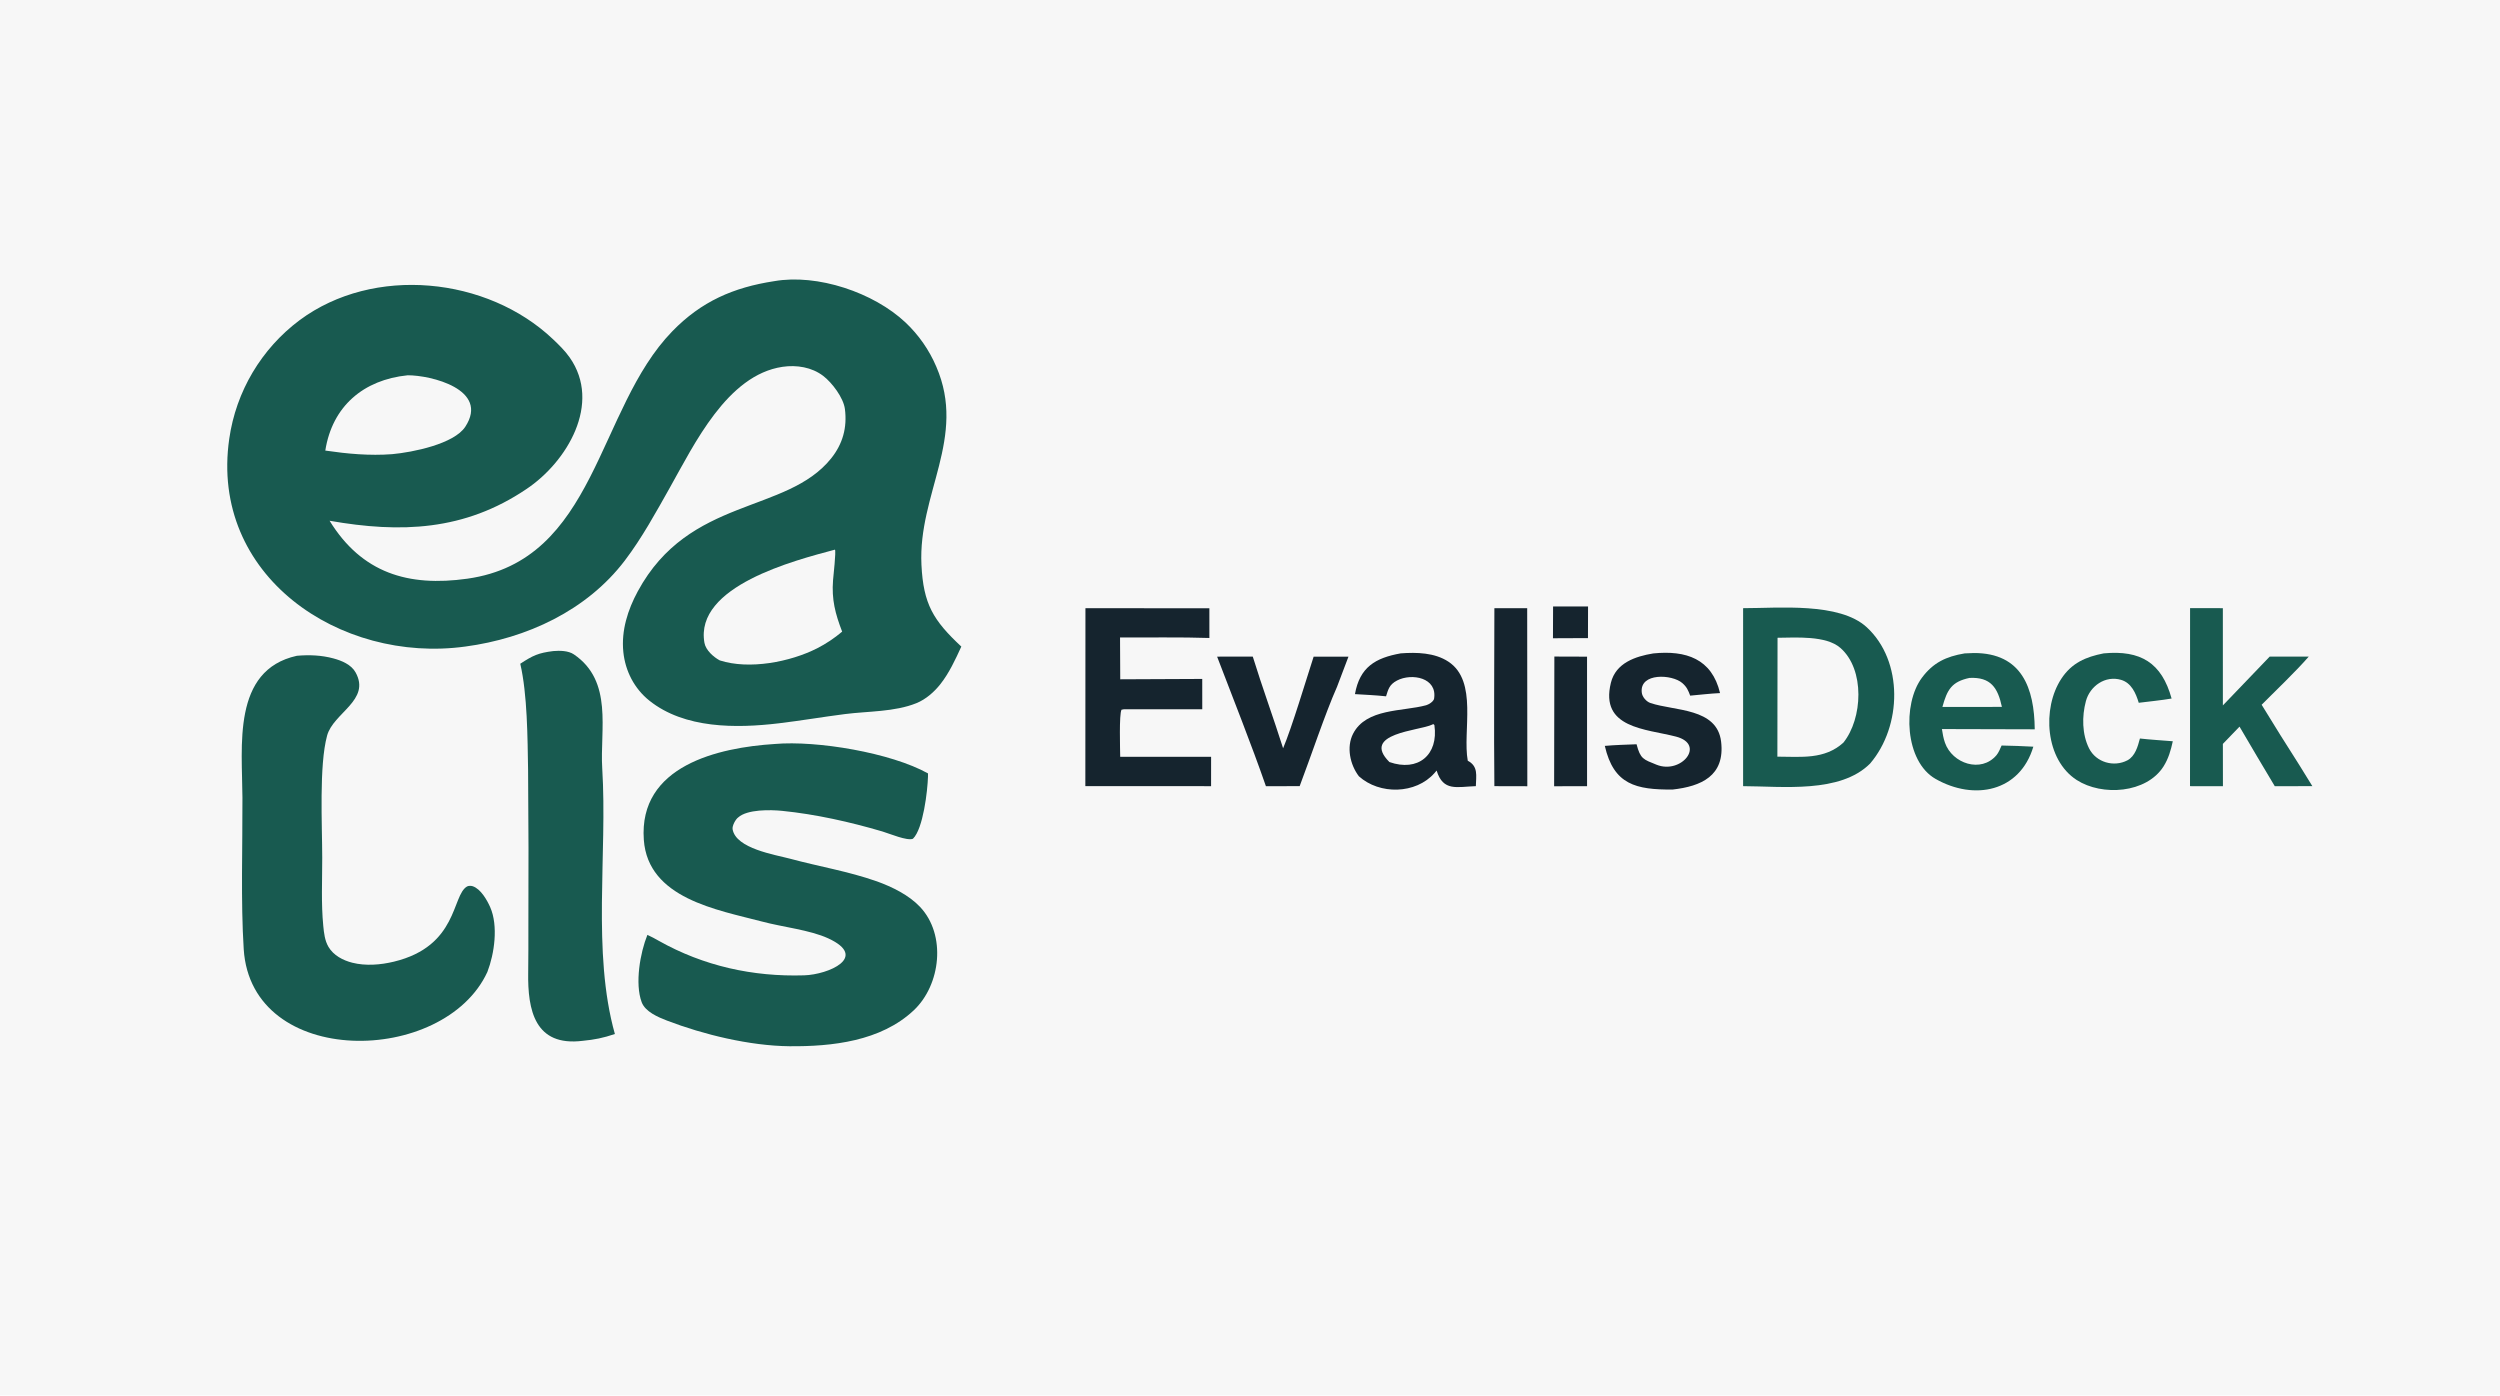
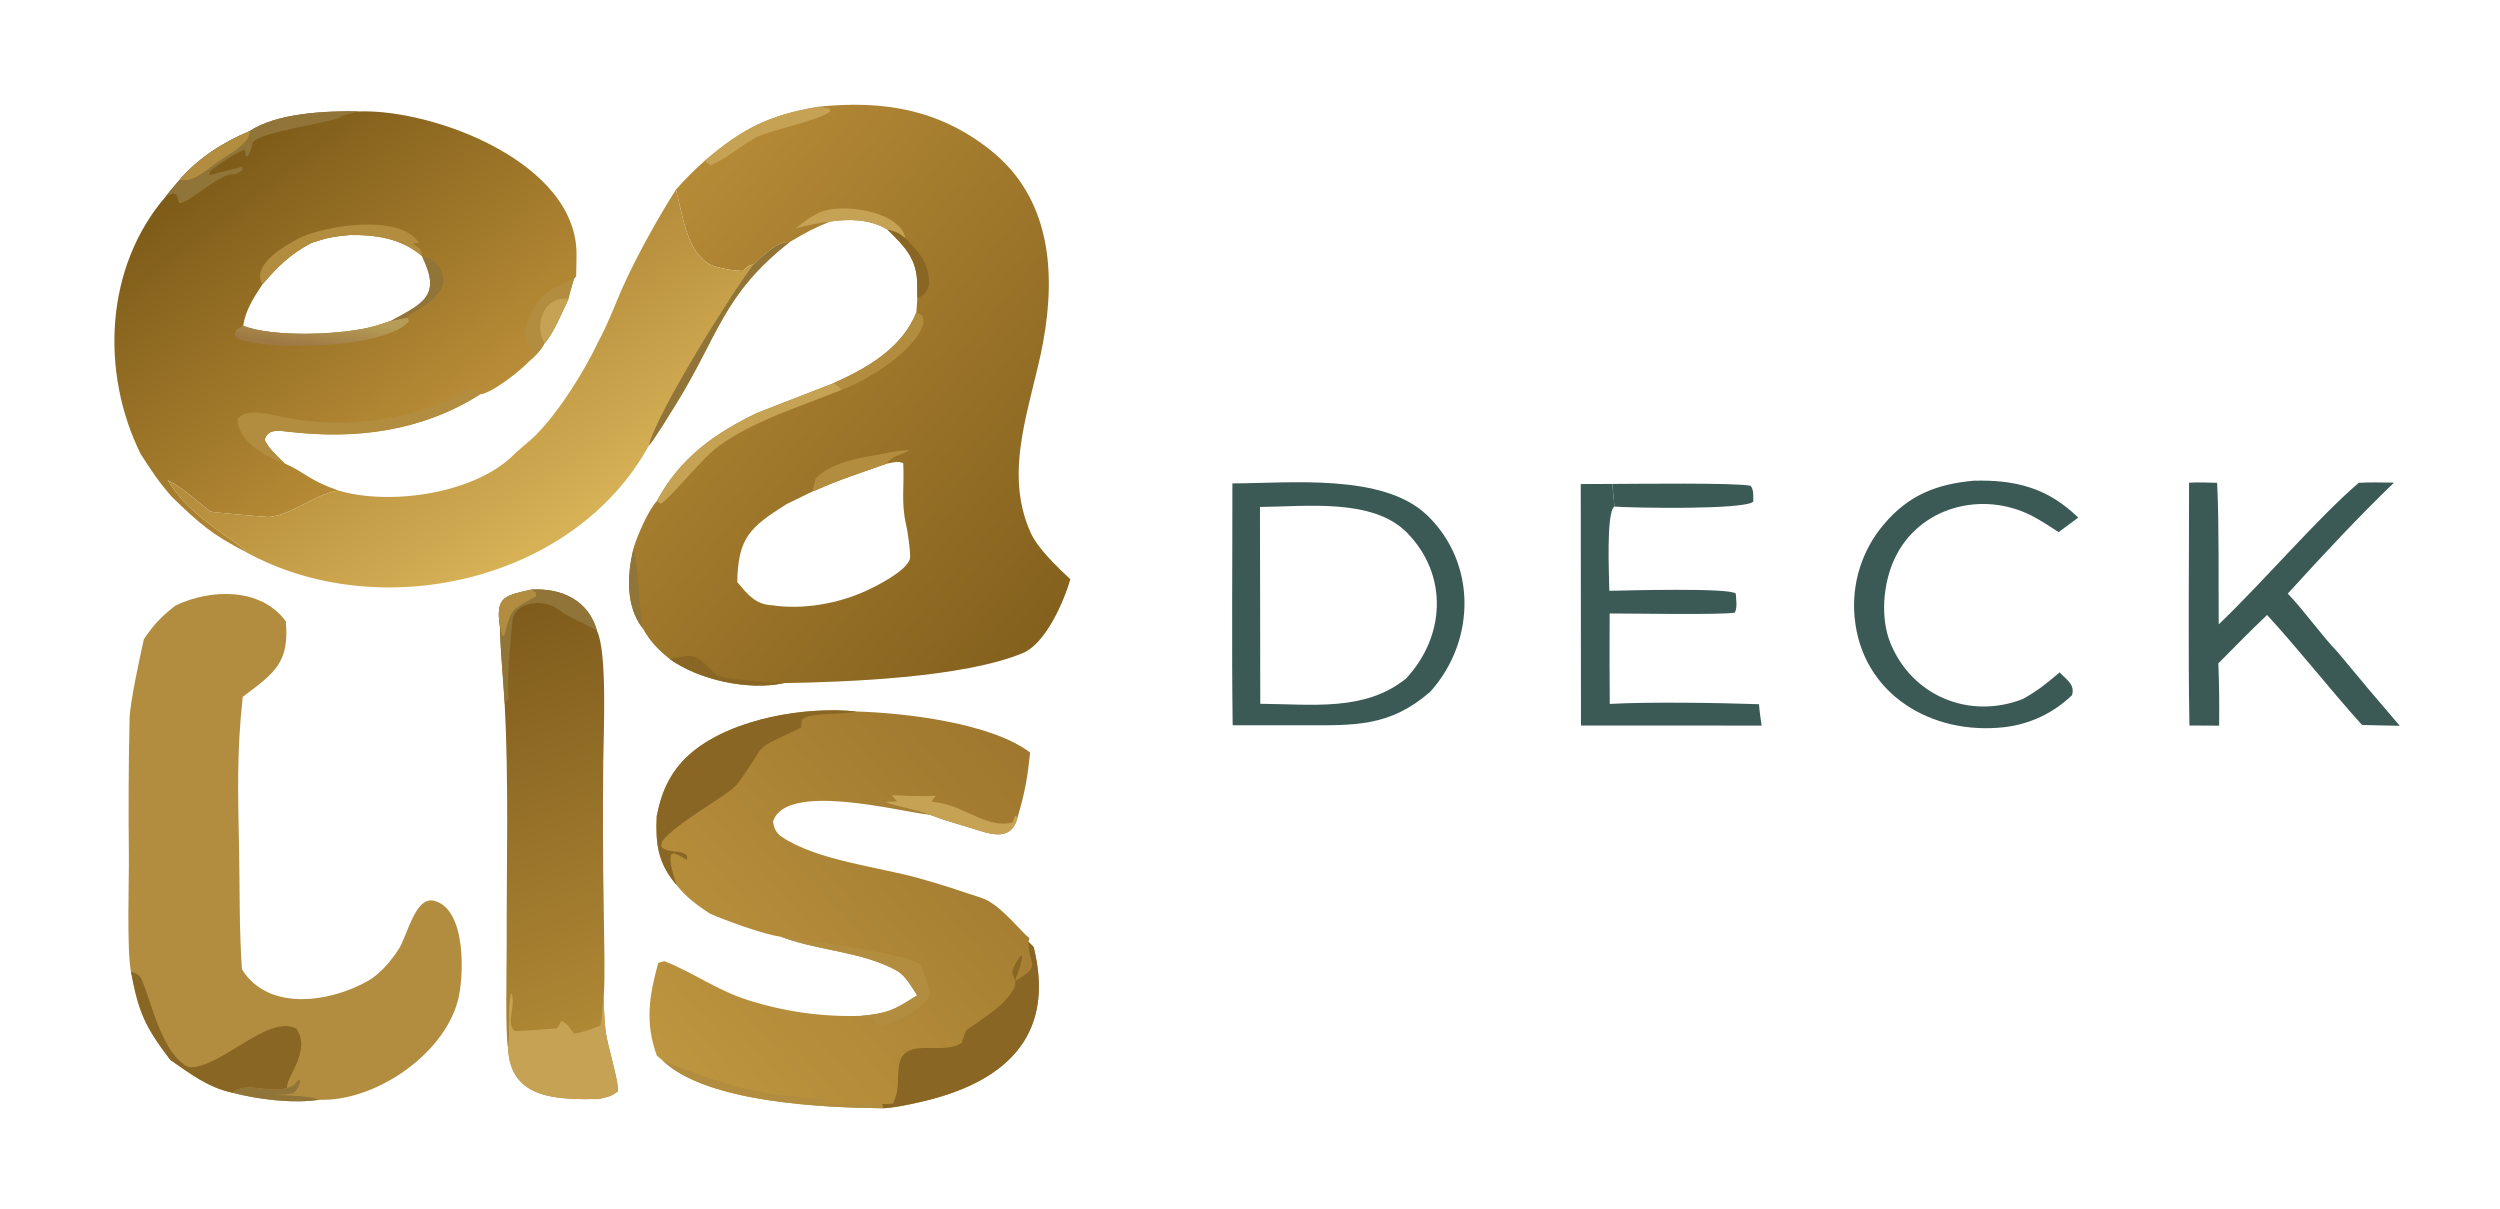
- <svg xmlns="http://www.w3.org/2000/svg" width="1376" height="768" viewBox="0 0 1376 768">
-   <path fill="#F7F7F7" d="M0 0L1376 0L1376 768L0 768L0 0Z" />
-   <path fill="#185A50" d="M426.093 154.758C449.904 150.573 480.915 160.989 498.432 177.531C505.675 184.373 511.428 192.636 515.331 201.804C532.223 240.834 505.248 271.713 507.165 310.892C508.225 332.562 513.653 341.433 529.111 355.872C525.881 362.936 522.434 370.409 517.604 376.533C514.187 380.866 509.553 384.937 504.388 387.024C492.392 391.871 477.847 391.4 465.111 393.022C452.92 394.576 440.794 396.665 428.592 398.118C405.293 400.895 376.781 401.14 357.393 385.62C349.116 378.994 344.133 369.303 343.075 358.792C341.895 347.061 345.514 335.655 351.048 325.445C379.361 273.211 432.878 282.951 457.461 252.306C463.873 244.314 466.335 235.279 465.042 225.147C464.243 218.883 457.928 210.592 453.111 206.909C446.806 202.089 438.449 200.758 430.719 201.898C400.22 206.397 382.096 244.618 368.627 268.508C360.966 282.096 353.319 296.144 343.857 308.58C322.926 336.088 289.811 351.362 256.146 355.858C187.098 365.378 115.314 316.893 126.178 241.513C129.903 215.462 143.844 191.965 164.922 176.211C205.724 145.926 268.18 152.373 304.366 186.709C307.659 189.833 310.935 193.019 313.548 196.738C331.335 222.066 312.057 254.288 289.76 269.168C255.652 292.214 220.537 293.492 181.402 286.62C199.149 315.433 224.707 323.09 257.196 318.514C328.466 308.476 328.28 225.308 370.026 182.353C386.043 165.873 403.67 158.205 426.093 154.758Z" />
-   <path fill="#F7F7F7" d="M459.567 302.525C460.228 303.618 458.7 316.863 458.509 319.334C457.678 330.051 459.742 337.825 463.519 347.646C459.299 351.229 454.679 354.311 449.75 356.831C434.913 364.356 412.363 368.727 396.14 363.476C392.643 361.581 388.44 357.841 387.722 353.809C382.16 322.581 437.37 308.456 459.567 302.525Z" />
-   <path fill="#F7F7F7" d="M224.401 206.555C236.902 206.505 269.623 214.243 256.082 234.903C249.905 244.328 227.249 248.94 215.84 249.972C203.467 250.919 191.279 249.789 179.047 247.997C182.861 223.659 200.013 209.011 224.401 206.555Z" />
-   <path fill="#185A50" d="M426.426 409.488C449.673 407.475 490.427 414.324 510.774 425.685C510.782 426.291 510.777 426.896 510.761 427.501C510.545 435.119 508.138 456.227 502.485 461.649C499.329 462.981 489.555 458.79 485.678 457.647C467.91 452.407 448.91 448.147 430.483 446.295C423.96 445.64 411.28 445.423 406.287 449.924C404.855 450.932 402.902 454.522 403.223 456.426C405.025 467.109 426.793 470.463 434.898 472.646C451.33 477.073 466.765 479.534 482.69 485.117C491.069 488.169 500.186 492.593 506.386 499.147C520.966 514.562 517.789 542.093 502.939 556.071C484.817 573.128 457.877 576.062 434.435 575.847C412.762 575.624 387.285 569.476 367.121 561.738C362.132 559.823 355.125 556.835 353.176 551.601C349.361 541.358 352.343 524.403 356.331 514.558C358.369 515.447 360.636 516.72 362.583 517.817C387.263 531.698 414.374 537.696 442.612 536.825C455.911 536.414 478.275 526.83 455.894 516.487C445.78 511.814 430.578 510.242 419.412 507.217C394.724 500.751 356.67 494.485 354.359 462.259C351.431 421.43 395.356 411.458 426.426 409.488Z" />
-   <path fill="#185A50" d="M163.385 360.943C170.194 360.348 176.92 360.603 183.54 362.395C188.056 363.618 193.296 365.759 195.696 370.066C204.238 385.391 183.437 392.311 180.028 404.901C175.572 421.357 177.33 454.051 177.355 472.057C177.373 484.45 176.719 497.284 177.929 509.599C178.316 513.535 178.752 517.697 180.798 521.164C183.561 525.847 188.766 528.585 193.889 529.877C201.294 531.747 209.454 531.079 216.829 529.291C252.243 520.71 248.598 492.756 257.062 487.922C257.881 487.454 259.345 487.487 260.213 487.785C264.62 489.294 268.072 495.375 269.82 499.349C274.304 509.544 272.142 524.908 268.248 534.963C244.452 586.631 138.341 588.329 134.143 522.439C132.48 496.32 133.54 465.566 133.44 439.07C133.334 410.736 127.585 368.857 163.385 360.943Z" />
-   <path fill="#185A50" d="M304.467 358.355C308.064 358.038 312.768 358.086 315.854 360.166C337.624 374.955 330.15 401.671 331.469 422.896C334.385 469.841 325.775 524.037 338.43 569.121C331.915 571.305 327.417 572.218 320.669 572.873C294.42 576.111 290.359 556.092 290.724 535.196C290.87 526.853 290.799 518.042 290.82 509.651C290.966 481.009 290.913 452.366 290.659 423.724C290.357 406.191 290.282 382.133 286.355 365.324C293.376 360.722 296.331 359.382 304.467 358.355Z" />
-   <path fill="#185A50" d="M959.407 334.741C978.83 334.758 1012.41 331.376 1027.45 345.231C1047.72 363.906 1046.9 399.699 1029.29 420.272C1012.82 436.771 981.116 432.769 959.403 432.7L959.407 334.741Z" />
-   <path fill="#F7F7F7" d="M978.359 351.03C988.439 350.942 1005.02 349.704 1012.91 356.578C1026.6 368.492 1025.22 395.543 1014.59 408.761C1004.24 418.124 991.464 416.516 978.27 416.462L978.359 351.03Z" />
-   <path fill="#15242E" d="M597.426 334.742L665.641 334.805L665.647 351.148C650.14 350.606 632.158 350.961 616.469 350.87L616.582 373.89L661.714 373.683L661.728 390.39L618.629 390.375L617.284 390.631C615.9 393.061 616.523 412.473 616.559 416.546L666.593 416.539L666.58 432.706L597.376 432.693L597.426 334.742Z" />
-   <path fill="#15242E" d="M770.975 359.61C779.723 358.97 789.635 359.191 797.202 364.181C813.62 375.009 804.882 402.427 807.861 418.714C813.731 421.803 812.453 426.894 812.306 432.698C801.931 433.024 794.333 435.849 790.717 424.114C790.331 424.579 789.939 425.039 789.54 425.493C779.27 437.164 759.335 437.536 747.911 427.247C743.072 420.861 740.952 411.175 744.759 403.803C752.004 389.773 771.999 391.686 784.927 388.169C786.357 387.78 788.808 386.276 789.3 384.684C791.306 372.942 776.964 370.329 768.921 374.557C764.573 376.843 764.09 379.515 762.878 383.251C757.248 382.651 751.434 382.381 745.768 382.046C748.378 367.226 757.007 362.094 770.975 359.61Z" />
-   <path fill="#F7F7F7" d="M788.872 398.526L789.488 399.055C791.88 415.61 780.401 424.949 764.737 419.433C748.821 403.563 781.179 402.252 788.248 398.835L788.872 398.526Z" />
-   <path fill="#185A50" d="M1081.34 359.631C1083.04 359.514 1084.73 359.446 1086.43 359.427C1112.88 359.37 1119.71 378.799 1119.92 401.414L1068.83 401.277C1069.25 403.9 1069.63 406.31 1070.52 408.822C1074.53 420.266 1090.41 425.675 1098.88 415.633C1100.03 414.268 1100.96 411.981 1101.68 410.333L1110.43 410.574L1119.15 410.975C1111.72 435.845 1086.6 440.797 1065.35 428.72C1048.39 419.08 1047.02 387.486 1057.83 373.019C1064.03 364.709 1071.12 361.348 1081.34 359.631Z" />
-   <path fill="#F7F7F7" d="M1083.99 373.131C1095.78 372.535 1099.6 378.619 1101.85 389.077L1088.96 389.08L1069.11 389.082C1071.71 379.67 1074.11 375.241 1083.99 373.131Z" />
-   <path fill="#185A50" d="M1205.42 334.705L1223.46 334.738L1223.47 388.256L1249.23 361.405L1270.74 361.391C1263.55 369.646 1252.72 379.941 1244.81 387.895C1251.58 399 1258.48 410.032 1265.49 420.989L1272.72 432.693L1252.04 432.726C1245.51 421.832 1239.04 410.903 1232.63 399.939L1223.47 409.439L1223.5 432.742L1205.38 432.704L1205.42 334.705Z" />
-   <path fill="#15242E" d="M909.941 359.649C927.914 357.831 942.213 362.51 946.714 381.473C941.572 381.713 935.483 382.413 930.284 382.88C929.156 379.957 928.481 378.163 925.918 375.938C920.332 371.091 902.494 370.153 903.618 381.045C903.793 383.488 906.094 386.166 908.414 386.947C921.639 391.415 945.096 389.502 947.303 408.232C949.524 427.087 936.289 432.808 920.587 434.567C900.504 434.686 888.181 431.939 883.288 410.538C888.871 410.015 895.111 409.88 900.763 409.644C902.892 417.811 904.545 417.973 911.725 420.889C925.302 426.403 939.063 409.753 922.453 405.424C905.977 401.13 880.414 400.947 886.64 375.779C889.343 364.852 900.167 361.249 909.941 359.649Z" />
-   <path fill="#185A50" d="M1157.85 359.62C1178.19 357.706 1189.81 364.762 1195.25 384.47C1189.69 385.427 1182.85 386.105 1177.17 386.815C1175.56 381.509 1173.11 375.87 1167.45 374.194C1158.79 371.632 1150.32 377.572 1148.08 385.901C1145.83 394.266 1145.95 404.151 1149.81 411.88C1153.69 419.636 1163.46 422.404 1170.95 418.471C1175.17 416.205 1176.64 410.916 1177.81 406.473C1183.53 407.126 1190.12 407.51 1195.91 407.989C1194.81 412.982 1193.58 417.418 1190.82 421.819C1181.41 436.696 1156.95 438.309 1143.01 429.309C1125.68 418.12 1123.82 389.871 1134.58 373.54C1140.28 364.878 1147.99 361.552 1157.85 359.62Z" />
-   <path fill="#15242E" d="M669.898 361.412L689.527 361.387C694.72 378.241 700.882 394.983 706.222 411.857C711.119 400.225 718.904 374.121 723.026 361.421L742.19 361.438L735.864 378.111C729.544 392.28 721.25 417.142 715.338 432.685L696.766 432.74C688.778 409.704 678.604 384.261 669.898 361.412Z" />
-   <path fill="#15242E" d="M822.51 334.748L840.568 334.739L840.641 432.745L822.503 432.701C822.171 400.285 822.505 367.214 822.51 334.748Z" />
-   <path fill="#15242E" d="M855.521 361.366L873.509 361.426L873.519 432.708L855.393 432.754L855.521 361.366Z" />
-   <path fill="#15242E" d="M854.816 333.78L874.063 333.803C874.083 339.606 874.068 345.409 874.017 351.211L854.749 351.296L854.816 333.78Z" />
+ <svg xmlns="http://www.w3.org/2000/svg" width="600" height="290" viewBox="0 0 599.56 289.82">
+   <defs>
+     <linearGradient id="gradient_0" gradientUnits="userSpaceOnUse" x1="629.083" y1="449.851" x2="525.98" y2="364.621">
+       <stop offset="0" stop-color="#84611D" />
+       <stop offset="1" stop-color="#B58A37" />
+     </linearGradient>
+   </defs>
+   <defs>
+     <linearGradient id="gradient_1" gradientUnits="userSpaceOnUse" x1="426.208" y1="343.817" x2="476.742" y2="409.951">
+       <stop offset="0" stop-color="#7D5B18" />
+       <stop offset="1" stop-color="#B88C37" />
+     </linearGradient>
+   </defs>
+   <defs>
+     <linearGradient id="gradient_2" gradientUnits="userSpaceOnUse" x1="448.976" y1="382.153" x2="447.945" y2="389.41">
+       <stop offset="0" stop-color="#B69C56" />
+       <stop offset="1" stop-color="#9E7944" />
+     </linearGradient>
+   </defs>
+   <defs>
+     <linearGradient id="gradient_3" gradientUnits="userSpaceOnUse" x1="618.298" y1="486.222" x2="535.009" y2="561.336">
+       <stop offset="0" stop-color="#9F772E" />
+       <stop offset="1" stop-color="#BD953F" />
+     </linearGradient>
+   </defs>
+   <defs>
+     <linearGradient id="gradient_4" gradientUnits="userSpaceOnUse" x1="478.761" y1="388.928" x2="506.903" y2="433.69">
+       <stop offset="0" stop-color="#B68D3C" />
+       <stop offset="1" stop-color="#D6B156" />
+     </linearGradient>
+   </defs>
+   <defs>
+     <linearGradient id="gradient_5" gradientUnits="userSpaceOnUse" x1="486.702" y1="455.976" x2="523.19" y2="549.816">
+       <stop offset="0" stop-color="#7F5B1C" />
+       <stop offset="1" stop-color="#AF8835" />
+     </linearGradient>
+   </defs>
+   <g transform="translate(-373.647 -306.211) scale(1)">
+     <path fill="url(#gradient_0)" d="M569.883 331.818C585.277 330.211 598.784 332.363 611.183 342.224C625.512 353.621 626.915 371.276 623.822 388.204C621.095 403.131 614.043 418.85 620.779 433.886C622.501 437.788 627.231 442.218 630.328 445.142C628.702 450.882 624.268 460.614 619.011 462.819C604.754 468.797 576.465 469.801 561.644 470.053C553.175 471.909 541.294 469.315 534.261 464.291C531.475 462.038 529.572 460.133 527.81 456.976C523.618 451.571 524.053 444.113 525.531 437.85C526.321 434.998 529.109 428.552 531.132 426.431C536.673 416.107 545.011 410.113 555.383 405.176L573.568 398.113C581.668 394.443 589.938 389.77 593.404 381.139L593.638 377.672L593.598 374.341C593.592 368.25 590.508 365.237 586.461 361.268C582.457 358.8 577.246 358.65 572.7 359.353C568.65 360.995 566.841 362.006 563.043 364.247C559.773 364.253 556.852 367.45 554.313 369.661C553.065 369.799 552.978 370.215 551.808 371.171C550.266 371.286 545.409 370.456 543.999 369.695C538.313 366.626 537.351 357.849 535.737 351.677C538.229 348.94 539.846 347.243 542.609 344.808C551.571 337.121 558.041 333.81 569.883 331.818ZM568.475 424.095L562.224 427.148C553.397 432.737 550.675 435.189 550.438 445.822C552.896 448.698 554.707 451.207 558.839 451.386C566.002 452.493 574.557 451.014 581.129 448.015C583.56 446.931 590.981 443.245 591.852 440.272C592.132 439.316 591.317 433.592 590.959 432.118C589.692 426.898 590.557 422.469 590.252 417.312C589.039 416.692 587.713 417.171 586.277 417.431C581.017 419.276 574.324 421.478 569.368 423.746L568.475 424.095Z" />
+     <path fill="#C6A255" d="M573.568 398.113C574.655 398.832 574.731 398.72 575.516 399.678C565.38 403.848 555.115 406.777 546.22 413.031C542.053 415.96 534.218 426.003 532.082 427.004L531.132 426.431C536.673 416.107 545.011 410.113 555.383 405.176L573.568 398.113Z" />
+     <path fill="#C6A255" d="M542.609 344.808C551.571 337.121 558.041 333.81 569.883 331.818L572.536 332.269L572.758 332.924C570.277 334.991 558.961 337.349 555.388 338.957C552.439 340.284 546.766 345.078 544.003 345.805L542.609 344.808Z" />
+     <path fill="#B28D3F" d="M593.404 381.139C595.144 382.082 594.599 381.394 595.165 383.214C594.202 389.765 581.376 397.64 575.516 399.678C574.731 398.72 574.655 398.832 573.568 398.113C581.668 394.443 589.938 389.77 593.404 381.139Z" />
+     <path fill="#C6A255" d="M564.519 360.951C566.437 359.369 567.62 358.452 569.897 357.307C575.016 354.732 589.395 356.64 590.794 363.369C588.941 361.925 588.773 361.933 586.461 361.268C582.457 358.8 577.246 358.65 572.7 359.353C569.7 359.682 567.449 360.256 564.519 360.951Z" />
+     <path fill="#896623" d="M534.261 464.291C541.194 462.617 540.744 463.751 545.331 468.022C546.762 469.354 559.518 469.834 561.644 470.053C553.175 471.909 541.294 469.315 534.261 464.291Z" />
+     <path fill="#896623" d="M586.461 361.268C588.773 361.933 588.941 361.925 590.794 363.369C593.687 366.601 595.954 368.213 596.455 373.279C596.652 375.268 595.556 377.187 593.638 377.672L593.598 374.341C593.592 368.25 590.508 365.237 586.461 361.268Z" />
+     <path fill="#917438" d="M525.531 437.85C526.773 440.891 526.753 451.459 527.81 456.976C523.618 451.571 524.053 444.113 525.531 437.85Z" />
+     <path fill="#B28D3F" d="M568.475 424.095C568.643 423.574 569.1 421.146 569.385 420.858C572.373 417.836 577.469 416.45 581.609 415.739C584.779 415.194 588.36 414.315 591.545 414.15C591.069 415.088 587.903 415.137 586.277 417.431C581.017 419.276 574.324 421.478 569.368 423.746L568.475 424.095Z" />
+     <path fill="url(#gradient_1)" d="M459.62 332.939C477.581 332.277 512.242 345.237 511.893 367.507C511.867 369.18 511.863 370.841 511.804 372.513L511.254 373.155C510.985 374.12 510.085 377.064 509.957 377.889C508.589 380.772 506.191 386.499 504.221 388.52C503.369 390.263 502.062 391.507 500.588 392.799C498.459 395.154 491.72 400.45 488.688 400.835C474.735 409.674 458.882 411.667 442.775 409.758C440.368 409.472 437.864 409.06 437.103 411.681C438.006 413.828 440.177 415.629 441.9 417.368C447.076 419.697 447.58 421.341 454.808 423.871C449.063 424.744 443.651 429.777 438.059 430.209C437.495 430.252 424.379 429.091 424.123 428.904C420.403 426.177 418.228 423.635 413.8 421.354C417.719 427.477 421.591 430.248 427.464 434.542C428.921 435.607 431.719 437.288 432.634 438.643C424.468 434.423 421.565 431.924 414.837 425.378C411.542 421.606 410.101 419.356 407.341 415.081C397.647 395.438 398.762 370.16 413.465 353.227C414.344 352.042 415.661 350.563 416.64 349.402C421.128 344.17 427.118 340.331 433.433 337.696C439.942 333.285 452.055 332.778 459.62 332.939ZM436.566 374.395C434.533 377.498 432.514 380.556 431.941 384.328C438.793 387.177 456.283 386.621 463.829 384.319L467.375 383.175C475.25 378.904 479.428 377.138 474.92 367.833L474.762 367.586C469.872 363.391 463.758 362.491 457.568 362.579C453.525 362.954 452.285 363.171 448.344 364.463C443.199 367.178 440.414 369.958 436.566 374.395Z" />
+     <path fill="#B28D3F" d="M441.9 417.368C437.568 416.117 430.358 411.692 430.614 406.679C432.977 403.897 438.658 405.689 441.716 406.304C456.39 409.255 472.604 407.145 485.757 399.879C486.74 399.337 487.87 400.333 488.688 400.835C474.735 409.674 458.882 411.667 442.775 409.758C440.368 409.472 437.864 409.06 437.103 411.681C438.006 413.828 440.177 415.629 441.9 417.368Z" />
+     <path fill="#917438" d="M433.433 337.696C439.942 333.285 452.055 332.778 459.62 332.939C458.895 333.15 455.4 334.003 455.059 334.282L455.494 334.357C450.1 336.138 436.109 337.918 434.273 340.313C433.909 341.682 433.786 342.441 433.06 343.684L432.598 343.658L432.363 342.172C430.499 342.605 425.452 345.953 423.96 347.34L423.391 346.966C421.129 348.495 419.411 349.862 416.64 349.402C421.128 344.17 427.118 340.331 433.433 337.696Z" />
+     <path fill="#B28D3F" d="M416.64 349.402C421.128 344.17 427.118 340.331 433.433 337.696C433.941 341.116 425.887 344.283 423.391 346.966C421.129 348.495 419.411 349.862 416.64 349.402Z" />
+     <path fill="#B28D3F" d="M500.588 392.799C500.916 391.445 501.451 390.471 500.524 389.162C497.468 384.842 503.105 376.086 507.528 374.81C509.106 374.355 509.944 373.341 511.254 373.155C510.985 374.12 510.085 377.064 509.957 377.889C508.589 380.772 506.191 386.499 504.221 388.52C503.369 390.263 502.062 391.507 500.588 392.799Z" />
+     <path fill="#C6A255" d="M504.221 388.52C501.755 384.62 503.695 377.169 509.957 377.889C508.589 380.772 506.191 386.499 504.221 388.52Z" />
+     <path fill="#917438" d="M423.96 347.34L423.9 348.234C425.936 347.577 430.58 346.649 431.688 346.141L431.851 346.888C431.129 347.64 430.2 348.044 429.212 348.051C426.068 348.072 418.394 355.332 416.576 354.923C415.971 353.147 416.427 353.398 415.311 352.535L413.465 353.227C414.344 352.042 415.661 350.563 416.64 349.402C419.411 349.862 421.129 348.495 423.391 346.966L423.96 347.34Z" />
+     <path fill="url(#gradient_2)" d="M471.451 382.336L471.652 383.296C466.076 389.867 437.816 390.47 430.579 387.342L429.88 386.489C430.334 385.014 430.295 385.432 431.941 384.328C438.793 387.177 456.283 386.621 463.829 384.319L467.375 383.175L471.451 382.336Z" />
+     <path fill="#B28D3F" d="M445.91 363.054C452.568 360.184 469.531 357.528 474.14 364.446C473.607 364.527 473.074 364.608 472.541 364.688C473.904 365.591 474.907 365.739 474.762 367.586C469.872 363.391 463.758 362.491 457.568 362.579C453.525 362.954 452.285 363.171 448.344 364.463L445.91 363.054Z" />
+     <path fill="#B28D3F" d="M445.91 363.054L448.344 364.463C443.199 367.178 440.414 369.958 436.566 374.395C433.681 369.579 442.529 364.784 445.91 363.054Z" />
+     <path fill="#917438" d="M474.92 367.833C478.171 368.076 479.984 370.773 479.87 373.95C479.778 376.525 476.113 379.079 474.114 380.37C473.348 380.867 472.566 381.339 471.77 381.787L471.451 382.336L467.375 383.175C475.25 378.904 479.428 377.138 474.92 367.833Z" />
+     <path fill="url(#gradient_3)" d="M531.134 501.88C531.16 501.82 531.186 501.76 531.212 501.7C532.329 495.633 534.873 490.52 539.737 486.527C549.508 478.508 566.822 475.605 579.047 476.865C590.648 477.187 611.385 479.631 620.678 486.699C620.063 492.813 619.435 496.274 617.704 502.169C616.102 508.575 610.649 506.047 605.925 504.637C602.881 503.728 599.601 502.792 596.672 501.637L596.229 501.589C588.808 500.732 562.174 493.722 559.04 503.21C559.148 504.693 559.821 506.057 561.069 506.896C569.533 512.585 583.962 514.076 593.911 516.824C599.491 518.364 603.997 519.905 609.193 521.634C613.626 523.109 619.062 530.401 620.525 531.184L620.294 532.101L621.524 533.344C627.05 555.344 613.877 566.109 594.345 570.522C591.443 571.178 588.439 571.852 585.466 572.03C571.413 571.89 543.202 570.733 532.597 560.625L531.15 559.386C528.272 551.499 529.325 545.024 531.502 537.153C531.993 537.017 532.484 536.881 532.975 536.745C539.833 539.463 545.609 543.72 552.758 546C561.585 548.854 570.838 550.161 580.109 549.863C586.636 549.294 588.291 548.341 593.587 544.937C592.416 543.076 590.74 540.185 588.866 539.118C580.834 534.549 570.576 534.329 561.789 531.209L560.876 530.881C556.874 530.379 547.688 527.001 543.905 525.364C540.744 523.28 538.239 521.446 535.841 518.436C531.286 513.02 530.852 508.512 531.134 501.88Z" />
+     <path fill="#896623" d="M620.294 532.101L621.524 533.344C627.05 555.344 613.877 566.109 594.345 570.522C591.443 571.178 588.439 571.852 585.466 572.03L585.159 571.019C586.163 571.021 586.782 570.977 587.778 570.906C589.453 567.6 588.705 565.244 589.254 561.728C590.373 554.576 599.874 559.57 604.304 556.318C604.459 555.781 605.152 553.48 605.463 553.256C609.384 550.404 614.026 547.868 616.631 543.642C618.037 541.359 616.212 540.462 616.437 539.213C616.611 538.247 617.852 535.83 618.772 535.284C618.682 537.167 617.683 539.677 617.057 541.537C623.752 537.565 620.291 537.983 620.294 532.101Z" />
+     <path fill="#896623" d="M531.134 501.88C531.16 501.82 531.186 501.76 531.212 501.7C532.329 495.633 534.873 490.52 539.737 486.527C549.508 478.508 566.822 475.605 579.047 476.865C575.547 477.758 567.403 476.975 565.947 478.888L565.72 480.73C553.084 486.878 558.472 483.34 550.492 494.233C548.684 496.702 535.652 503.571 532.382 508.067L532.226 509.365C534.495 511.149 536.554 509.745 538.41 511.462L538.404 512.471L537.664 512.03C536.757 511.496 536.226 511.26 535.24 510.847L534.565 511.218C534.027 513.166 535.257 516.273 535.841 518.436C531.286 513.02 530.852 508.512 531.134 501.88Z" />
+     <path fill="#B28D3F" d="M560.876 530.881C566.703 531.669 589.351 534.841 593.427 536.976C593.632 537.083 593.841 537.181 594.045 537.289C594.168 537.354 594.287 537.426 594.407 537.495C595.03 539.236 596.786 543.476 596.652 545.054C594.345 548.534 588.193 552.181 584.01 552.156C583.222 551.247 583.421 551.58 582.981 550.532C581.777 550.207 581.339 550.07 580.109 549.863C586.636 549.294 588.291 548.341 593.587 544.937C592.416 543.076 590.74 540.185 588.866 539.118C580.834 534.549 570.576 534.329 561.789 531.209L560.876 530.881Z" />
+     <path fill="#C6A255" d="M596.672 501.637C594.12 500.584 587.143 499.265 585.984 498.535C586.462 498.52 588.465 498.427 588.808 498.481L587.483 496.94C591.04 497.071 594.552 497.264 598.107 497.085L596.99 498.404L597.659 498.537L599.633 498.923C605.124 499.945 610.917 505.038 616.465 503.47L617.071 501.908L617.704 502.169C616.102 508.575 610.649 506.047 605.925 504.637C602.881 503.728 599.601 502.792 596.672 501.637Z" />
+     <path fill="#B28D3F" d="M532.597 560.625C542.091 564.366 549.148 567.116 559.425 568.71C562.177 569.136 569.95 569.393 571.72 569.96C570.937 570.653 570.311 570.398 568.946 570.443L569.639 570.333L569.017 570.63C573.978 571.633 580.897 570.2 585.159 571.019L585.466 572.03C571.413 571.89 543.202 570.733 532.597 560.625Z" />
+     <path fill="#B28D3F" d="M415.715 451.441C424.066 447.442 436.16 447.053 442.156 455.222C443.095 465.199 439.41 467.657 431.836 473.349C430.334 487.078 430.721 496.785 430.967 510.568C431.141 520.283 430.974 528.857 431.645 538.713C438.014 548.927 452.811 546.6 461.802 541.518C464.677 539.893 467.31 536.827 469.061 534.12C471.292 531.126 473.022 521.058 477.776 522.277C485.536 524.266 484.966 540.604 483.395 546.354C479.814 559.463 463.339 570.456 450.187 569.993C443.844 570.957 435.534 569.91 429.375 568.307C423.525 567.038 419.286 563.774 414.456 560.423C408.414 552.46 406.896 549.14 405.019 539.248C403.979 533.618 404.595 517.757 404.519 511.07C404.402 500.731 404.445 488.906 404.699 478.514C404.794 474.676 407.244 463.403 408.124 459.513C410.755 455.69 412.212 454.209 415.715 451.441Z" />
+     <path fill="#896623" d="M405.019 539.248C406.383 539.825 407.087 539.866 407.711 541.397C410.108 547.272 412.681 559.348 418.941 562.201C426.388 562.591 438.003 549.319 444.706 552.949C448.435 558.307 441.907 564.92 442.485 567.209C436.697 568.415 432.897 565.479 429.375 568.307C423.525 567.038 419.286 563.774 414.456 560.423C408.414 552.46 406.896 549.14 405.019 539.248Z" />
+     <path fill="#917438" d="M442.485 567.209C444.066 566.613 444.233 566.344 445.306 565.135L445.707 565.534C445.119 566.961 445.098 567.346 443.981 568.415C442.158 568.739 441.632 568.767 439.764 568.825C442.381 568.973 448.09 569.04 450.187 569.993C443.844 570.957 435.534 569.91 429.375 568.307C432.897 565.479 436.697 568.415 442.485 567.209Z" />
+     <path fill="url(#gradient_4)" d="M517.004 388.365C519.646 383.592 521.512 378.111 523.868 373.149C527.399 365.713 531.375 358.645 535.737 351.677C537.351 357.849 538.313 366.626 543.999 369.695C545.409 370.456 550.266 371.286 551.808 371.171C552.978 370.215 553.065 369.799 554.313 369.661C556.852 367.45 559.773 364.253 563.043 364.247C546.806 376.998 546.028 386.735 535.415 403.691C534.052 405.868 530.794 411.286 529.238 413.079C511.343 445.73 464.63 456.256 432.634 438.643C431.719 437.288 428.921 435.607 427.464 434.542C421.591 430.248 417.719 427.477 413.8 421.354C418.228 423.635 420.403 426.177 424.123 428.904C424.379 429.091 437.495 430.252 438.059 430.209C443.651 429.777 449.063 424.744 454.808 423.871C467.239 427.564 487.791 424.614 497.102 415.017L499.717 412.708C505.96 407.885 513.651 395.568 517.004 388.365Z" />
+     <path fill="#917438" d="M554.313 369.661C556.852 367.45 559.773 364.253 563.043 364.247C546.806 376.998 546.028 386.735 535.415 403.691C534.052 405.868 530.794 411.286 529.238 413.079C531.113 405.238 548.998 376.64 554.313 369.661Z" />
+     <path fill="url(#gradient_5)" d="M501.07 447.633C508.246 447.196 514.801 450.169 516.817 457.56C519.305 462.679 518.374 482.32 518.307 489.033C518.182 500.728 518.22 512.423 518.42 524.116C518.442 529.35 518.811 540.448 518.414 545.33C518.459 548.32 518.558 550.567 518.857 553.465C519.172 556.521 522.166 565.897 521.783 567.99C520.101 569.289 519.251 569.311 517.115 569.827C507.504 569.907 496.03 570.051 495.466 557.597C494.778 554.459 495.153 536.868 495.142 532.652C495.091 513.476 495.667 494.232 494.666 475.047C494.302 468.78 493.67 462.776 493.519 456.454C492.403 449.182 494.849 449.097 501.07 447.633Z" />
+     <path fill="#C6A255" d="M495.466 557.597C496.013 553.065 495.347 548.94 496.121 544.588L496.42 544.694C497.22 548.169 494.913 551.631 497.083 553.507C500.303 553.442 503.969 553.09 507.216 552.848L508.269 551.12C509.81 551.706 510.084 552.605 511.295 554.13C513.723 553.783 515.3 553.061 517.578 552.199C518.116 550.673 518.018 547.715 518.335 545.792L518.414 545.33C518.459 548.32 518.558 550.567 518.857 553.465C519.172 556.521 522.166 565.897 521.783 567.99C520.101 569.289 519.251 569.311 517.115 569.827C507.504 569.907 496.03 570.051 495.466 557.597Z" />
+     <path fill="#917438" d="M501.07 447.633C508.246 447.196 514.801 450.169 516.817 457.56C514.057 455.664 510.688 454.811 507.537 452.383C504.398 449.964 496.882 450.016 496.481 455.551C495.998 460.691 495.199 468.496 495.561 473.689L494.666 475.047C494.302 468.78 493.67 462.776 493.519 456.454C492.403 449.182 494.849 449.097 501.07 447.633Z" />
+     <path fill="#B28D3F" d="M493.519 456.454C492.403 449.182 494.849 449.097 501.07 447.633L502.206 448.409L502.144 449.272C496.02 452.67 496.283 452.148 494.535 458.717L494.021 458.674L493.876 457.853C493.687 456.828 493.801 457.227 493.519 456.454Z" />
+   </g>
+   <g transform="translate(-78.416 -529.427) scale(1)">
+     <path fill="#3B5A56" d="M373.973 645.369C387.693 645.362 410.128 642.859 420.685 653.014C432.59 664.466 432.404 683.087 421.448 695.327C411.721 703.817 403.224 703.395 391.152 703.387L374.037 703.386C373.788 684.202 373.986 664.588 373.973 645.369ZM380.659 698.233C393.1 698.31 405.784 700.147 415.632 692.165C425.142 681.944 425.73 667.197 415.798 657.143C407.609 648.854 391.484 650.945 380.586 651.02L380.659 698.233Z" />
+     <path fill="#3B5A56" d="M603.428 645.197C605.571 645.067 607.996 645.183 610.165 645.231C610.668 655.659 610.46 668.545 610.543 679.179C620.885 669.343 634.369 653.583 644.12 645.238C646.686 645.048 649.958 645.168 652.584 645.191C644.335 653.088 634.764 663.365 627.103 671.815C631.049 675.863 634.828 681.402 639.165 685.952C644.037 691.859 648.973 697.714 653.972 703.515L644.925 703.315C637.108 694.662 630.219 685.735 622.144 676.929C618.268 680.594 614.215 684.746 610.45 688.535C610.67 693.775 610.701 698.261 610.642 703.479L603.521 703.44C603.173 684.427 603.451 664.289 603.428 645.197Z" />
+     <path fill="#3B5A56" d="M551.764 644.726C561.802 644.455 569.537 646.447 576.848 653.576L572.145 657.053C570.106 655.744 567.982 654.313 565.87 653.214C553.879 646.974 538.52 650.94 532.711 663.629C530.032 669.481 529.364 677.685 531.786 683.634C537.002 696.446 550.795 702.045 563.539 697.095C567.29 695 569.094 693.466 572.374 690.715C574.13 692.515 576.122 693.645 575.351 696.175C570.925 700.454 565.21 703.15 559.094 703.844C541.693 705.814 524.971 695.967 523.212 677.515C522.44 669.439 524.964 661.393 530.212 655.205C536.126 648.183 542.837 645.544 551.764 644.726Z" />
+     <path fill="#3B5A56" d="M457.525 645.527L465.105 645.498C465.18 647.012 465.57 649.841 465.582 650.931C463.553 652.389 464.355 667.917 464.38 671.136C468.157 671.049 493.45 670.362 494.712 671.8C494.799 673.309 495.133 675.141 494.469 676.378C490.684 676.952 469.913 676.557 464.457 676.57C464.414 683.802 464.423 691.034 464.484 698.265C473.669 697.737 490.906 697.998 500.278 698.334C500.409 700.091 500.66 701.713 500.91 703.457L457.578 703.448L457.525 645.527Z" />
+     <path fill="#3B5A56" d="M465.105 645.498C470.26 645.497 494.649 645.159 498.298 645.948C499.077 647.097 498.89 648.303 498.907 649.749C496.761 651.762 469.735 651.251 465.582 650.931C465.57 649.841 465.18 647.012 465.105 645.498Z" />
+   </g>
</svg>
